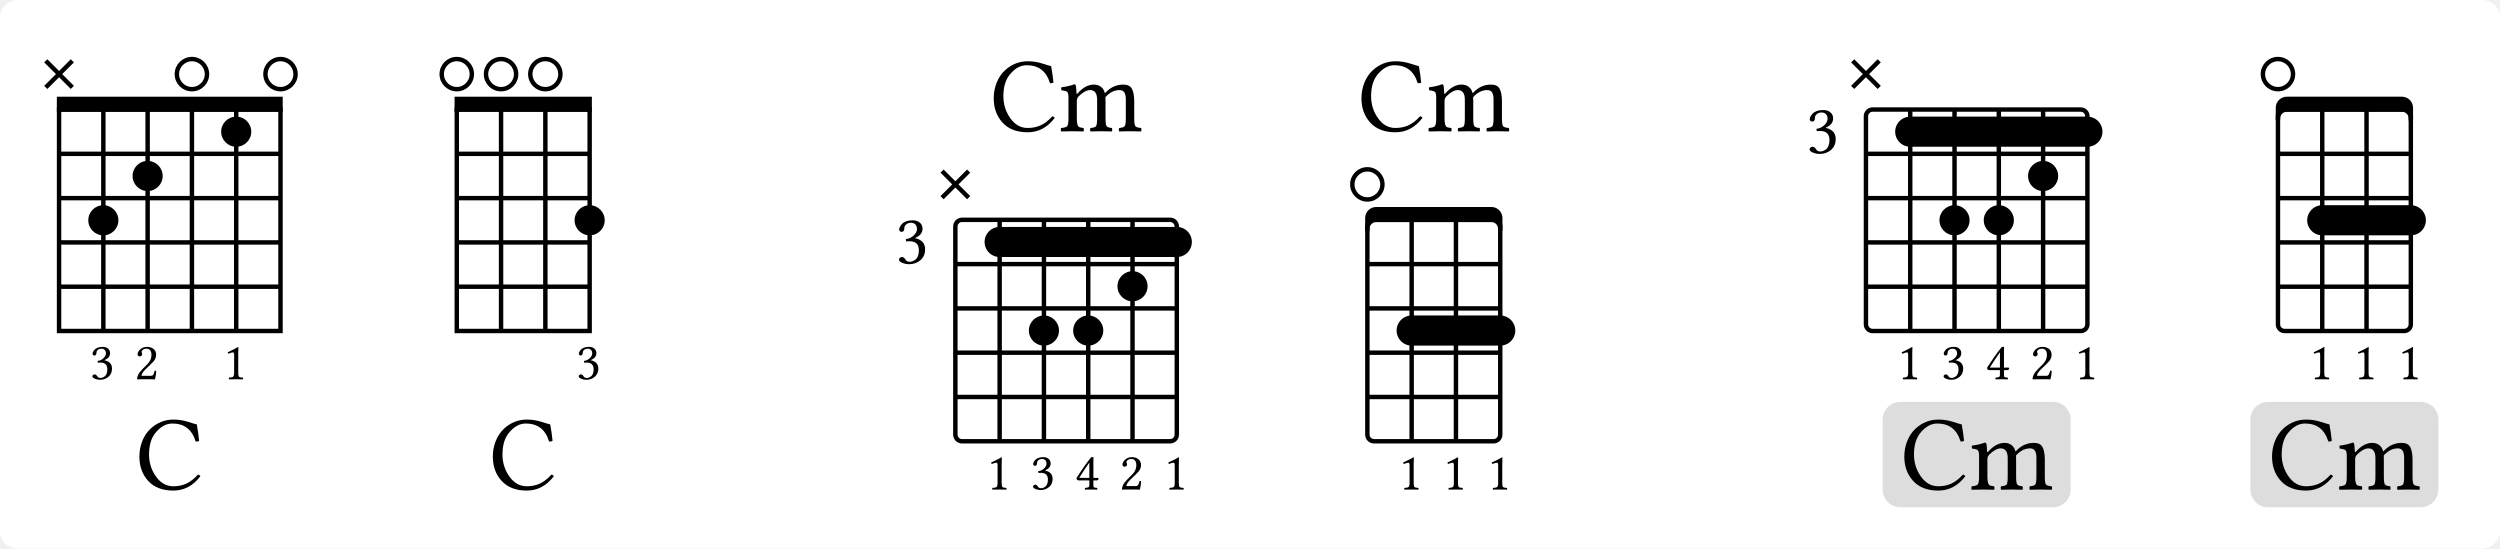
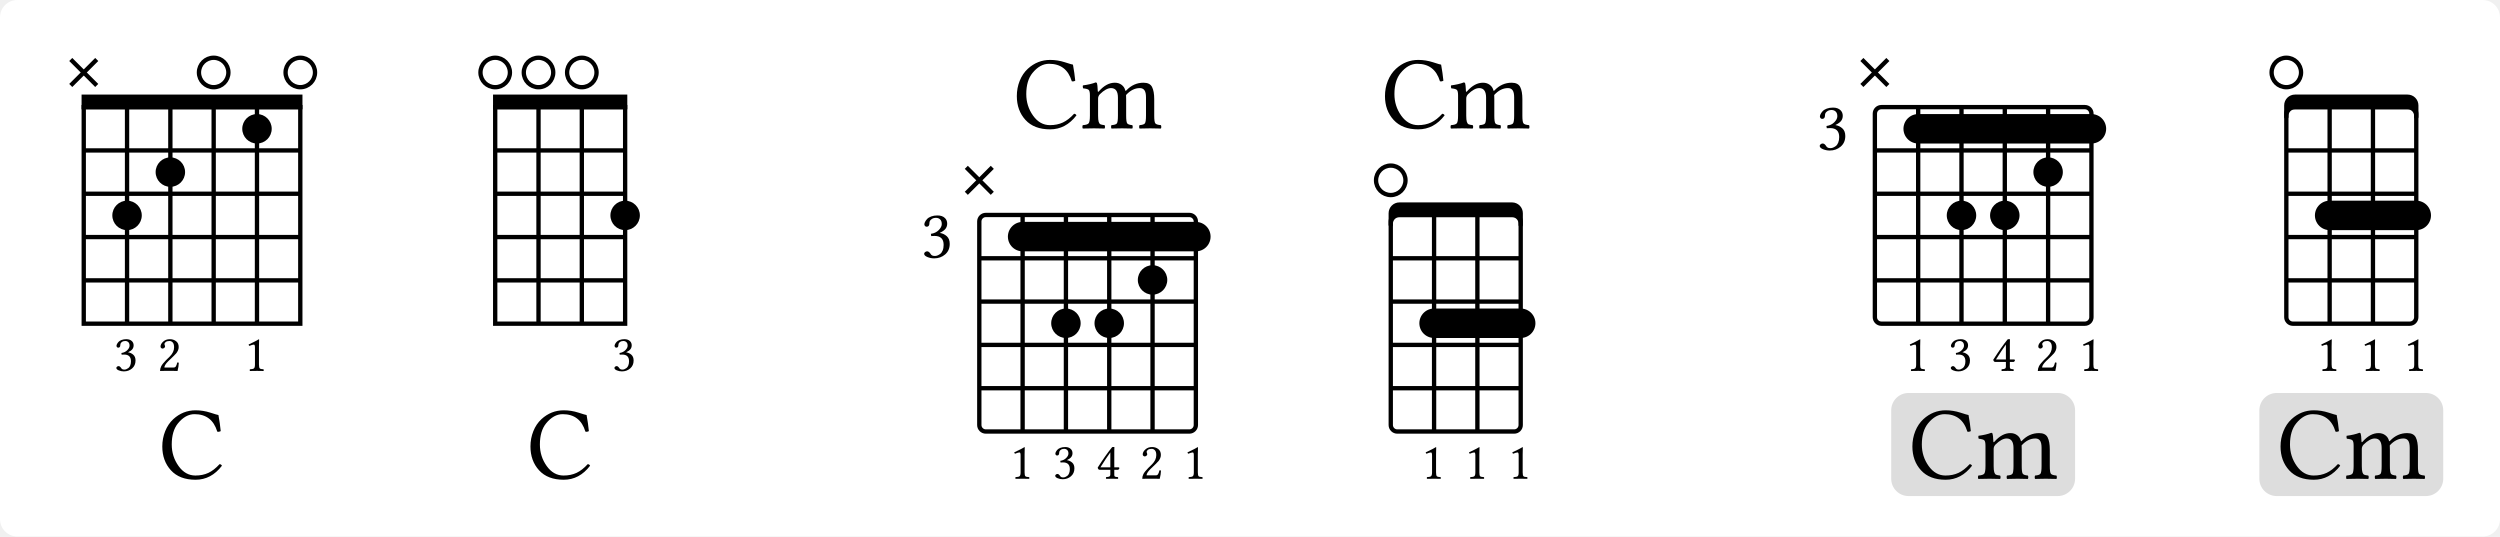
- <svg xmlns="http://www.w3.org/2000/svg" xmlns:xlink="http://www.w3.org/1999/xlink" class="typst-doc" viewBox="0 0 423.346 92.898" width="423.346pt" height="92.898pt">
+ <svg xmlns="http://www.w3.org/2000/svg" xmlns:xlink="http://www.w3.org/1999/xlink" class="typst-doc" viewBox="0 0 432.906 92.898" width="432.906pt" height="92.898pt">
  <g>
    <g transform="translate(-0 -0)">
-       <path class="typst-shape" fill="#ffffff" d="M 0 3 C 0 1.343 1.343 0 3 0 L 420.346 0 C 422.003 0 423.346 1.343 423.346 3 L 423.346 89.898 C 423.346 91.555 422.003 92.898 420.346 92.898 L 3 92.898 C 1.343 92.898 0 91.555 0 89.898 Z " />
+       <path class="typst-shape" fill="#ffffff" d="M 0 3 C 0 1.343 1.343 0 3 0 L 429.906 0 C 431.563 0 432.906 1.343 432.906 3 L 432.906 89.898 C 432.906 91.555 431.563 92.898 429.906 92.898 L 3 92.898 C 1.343 92.898 0 91.555 0 89.898 Z " />
    </g>
    <g transform="translate(10 10)">
      <g class="typst-group">
        <g>
-           <g transform="translate(0 6.75)">
+           <g transform="translate(4.5 6.75)">
            <path class="typst-shape" fill="#000000" stroke="#000000" stroke-width="0.75" stroke-linecap="butt" stroke-linejoin="miter" stroke-miterlimit="4" d="M 0 0 L 0 1.8 L 37.5 1.8 L 37.5 0 Z " />
          </g>
-           <g transform="translate(0 8.55)">
+           <g transform="translate(4.5 8.55)">
            <path class="typst-shape" fill="none" stroke="#000000" stroke-width="0.75" stroke-linecap="butt" stroke-linejoin="miter" stroke-miterlimit="4" d="M 0 0 L 0 37.5 L 37.5 37.5 L 37.5 0 Z " />
          </g>
-           <g transform="translate(7.5 8.55)">
-             <path class="typst-shape" fill="none" stroke="#000000" stroke-width="0.75" stroke-linecap="butt" stroke-linejoin="miter" stroke-miterlimit="4" d="M 0 0 L 0 37.5 " />
-           </g>
-           <g transform="translate(15 8.55)">
-             <path class="typst-shape" fill="none" stroke="#000000" stroke-width="0.75" stroke-linecap="butt" stroke-linejoin="miter" stroke-miterlimit="4" d="M 0 0 L 0 37.5 " />
-           </g>
-           <g transform="translate(22.5 8.55)">
-             <path class="typst-shape" fill="none" stroke="#000000" stroke-width="0.75" stroke-linecap="butt" stroke-linejoin="miter" stroke-miterlimit="4" d="M 0 0 L 0 37.5 " />
-           </g>
-           <g transform="translate(30 8.55)">
-             <path class="typst-shape" fill="none" stroke="#000000" stroke-width="0.75" stroke-linecap="butt" stroke-linejoin="miter" stroke-miterlimit="4" d="M 0 0 L 0 37.5 " />
-           </g>
-           <g transform="translate(0 16.05)">
-             <path class="typst-shape" fill="none" stroke="#000000" stroke-width="0.75" stroke-linecap="butt" stroke-linejoin="miter" stroke-miterlimit="4" d="M 0 0 L 37.5 0 " />
-           </g>
-           <g transform="translate(0 23.55)">
-             <path class="typst-shape" fill="none" stroke="#000000" stroke-width="0.75" stroke-linecap="butt" stroke-linejoin="miter" stroke-miterlimit="4" d="M 0 0 L 37.5 0 " />
-           </g>
-           <g transform="translate(0 31.05)">
-             <path class="typst-shape" fill="none" stroke="#000000" stroke-width="0.75" stroke-linecap="butt" stroke-linejoin="miter" stroke-miterlimit="4" d="M 0 0 L 37.5 0 " />
-           </g>
-           <g transform="translate(0 38.55)">
-             <path class="typst-shape" fill="none" stroke="#000000" stroke-width="0.75" stroke-linecap="butt" stroke-linejoin="miter" stroke-miterlimit="4" d="M 0 0 L 37.5 0 " />
-           </g>
-           <g transform="translate(-2.25 4.8)">
+           <g transform="translate(12 8.55)">
+             <path class="typst-shape" fill="none" stroke="#000000" stroke-width="0.75" stroke-linecap="butt" stroke-linejoin="miter" stroke-miterlimit="4" d="M 0 0 L 0 37.5 " />
+           </g>
+           <g transform="translate(19.5 8.55)">
+             <path class="typst-shape" fill="none" stroke="#000000" stroke-width="0.75" stroke-linecap="butt" stroke-linejoin="miter" stroke-miterlimit="4" d="M 0 0 L 0 37.5 " />
+           </g>
+           <g transform="translate(27 8.55)">
+             <path class="typst-shape" fill="none" stroke="#000000" stroke-width="0.75" stroke-linecap="butt" stroke-linejoin="miter" stroke-miterlimit="4" d="M 0 0 L 0 37.5 " />
+           </g>
+           <g transform="translate(34.5 8.55)">
+             <path class="typst-shape" fill="none" stroke="#000000" stroke-width="0.75" stroke-linecap="butt" stroke-linejoin="miter" stroke-miterlimit="4" d="M 0 0 L 0 37.5 " />
+           </g>
+           <g transform="translate(4.5 16.05)">
+             <path class="typst-shape" fill="none" stroke="#000000" stroke-width="0.75" stroke-linecap="butt" stroke-linejoin="miter" stroke-miterlimit="4" d="M 0 0 L 37.5 0 " />
+           </g>
+           <g transform="translate(4.5 23.55)">
+             <path class="typst-shape" fill="none" stroke="#000000" stroke-width="0.75" stroke-linecap="butt" stroke-linejoin="miter" stroke-miterlimit="4" d="M 0 0 L 37.5 0 " />
+           </g>
+           <g transform="translate(4.5 31.05)">
+             <path class="typst-shape" fill="none" stroke="#000000" stroke-width="0.75" stroke-linecap="butt" stroke-linejoin="miter" stroke-miterlimit="4" d="M 0 0 L 37.5 0 " />
+           </g>
+           <g transform="translate(4.5 38.55)">
+             <path class="typst-shape" fill="none" stroke="#000000" stroke-width="0.75" stroke-linecap="butt" stroke-linejoin="miter" stroke-miterlimit="4" d="M 0 0 L 37.5 0 " />
+           </g>
+           <g transform="translate(2.25 4.8)">
            <path class="typst-shape" fill="none" stroke="#000000" stroke-width="0.75" stroke-linecap="butt" stroke-linejoin="miter" stroke-miterlimit="4" d="M 0 0 L 4.5 -4.5 " />
          </g>
-           <g transform="translate(-2.25 0.3)">
+           <g transform="translate(2.25 0.3)">
            <path class="typst-shape" fill="none" stroke="#000000" stroke-width="0.75" stroke-linecap="butt" stroke-linejoin="miter" stroke-miterlimit="4" d="M 0 0 L 4.5 4.5 " />
          </g>
-           <g transform="translate(4.95 24.75)">
-             <path class="typst-shape" fill="#000000" d="M 0 2.55 C 0 1.143 1.143 0 2.55 0 C 3.957 0 5.1 1.143 5.1 2.55 C 5.1 3.957 3.957 5.1 2.55 5.1 C 1.143 5.1 0 3.957 0 2.55 " />
-           </g>
-           <g transform="translate(12.45 17.25)">
-             <path class="typst-shape" fill="#000000" d="M 0 2.55 C 0 1.143 1.143 0 2.55 0 C 3.957 0 5.1 1.143 5.1 2.55 C 5.1 3.957 3.957 5.1 2.55 5.1 C 1.143 5.1 0 3.957 0 2.55 " />
-           </g>
-           <g transform="translate(19.95 0)">
-             <path class="typst-shape" fill="none" stroke="#000000" stroke-width="0.75" stroke-linecap="butt" stroke-linejoin="miter" stroke-miterlimit="4" d="M 0 2.55 C 0 1.143 1.143 0 2.55 0 C 3.957 0 5.1 1.143 5.1 2.55 C 5.1 3.957 3.957 5.1 2.55 5.1 C 1.143 5.1 0 3.957 0 2.55 " />
-           </g>
-           <g transform="translate(27.45 9.75)">
-             <path class="typst-shape" fill="#000000" d="M 0 2.55 C 0 1.143 1.143 0 2.55 0 C 3.957 0 5.1 1.143 5.1 2.55 C 5.1 3.957 3.957 5.1 2.55 5.1 C 1.143 5.1 0 3.957 0 2.55 " />
-           </g>
-           <g transform="translate(34.95 0)">
-             <path class="typst-shape" fill="none" stroke="#000000" stroke-width="0.75" stroke-linecap="butt" stroke-linejoin="miter" stroke-miterlimit="4" d="M 0 2.55 C 0 1.143 1.143 0 2.55 0 C 3.957 0 5.1 1.143 5.1 2.55 C 5.1 3.957 3.957 5.1 2.55 5.1 C 1.143 5.1 0 3.957 0 2.55 " />
-           </g>
-           <g transform="translate(5.25 54.22383)">
+           <g transform="translate(9.45 24.75)">
+             <path class="typst-shape" fill="#000000" d="M 0 2.55 C 0 1.143 1.143 0 2.55 0 C 3.957 0 5.1 1.143 5.1 2.55 C 5.1 3.957 3.957 5.1 2.55 5.1 C 1.143 5.1 0 3.957 0 2.55 " />
+           </g>
+           <g transform="translate(16.95 17.25)">
+             <path class="typst-shape" fill="#000000" d="M 0 2.55 C 0 1.143 1.143 0 2.55 0 C 3.957 0 5.1 1.143 5.1 2.55 C 5.1 3.957 3.957 5.1 2.55 5.1 C 1.143 5.1 0 3.957 0 2.55 " />
+           </g>
+           <g transform="translate(24.45 0)">
+             <path class="typst-shape" fill="none" stroke="#000000" stroke-width="0.75" stroke-linecap="butt" stroke-linejoin="miter" stroke-miterlimit="4" d="M 0 2.55 C 0 1.143 1.143 0 2.55 0 C 3.957 0 5.1 1.143 5.1 2.55 C 5.1 3.957 3.957 5.1 2.55 5.1 C 1.143 5.1 0 3.957 0 2.55 " />
+           </g>
+           <g transform="translate(31.95 9.75)">
+             <path class="typst-shape" fill="#000000" d="M 0 2.55 C 0 1.143 1.143 0 2.55 0 C 3.957 0 5.1 1.143 5.1 2.55 C 5.1 3.957 3.957 5.1 2.55 5.1 C 1.143 5.1 0 3.957 0 2.55 " />
+           </g>
+           <g transform="translate(39.45 0)">
+             <path class="typst-shape" fill="none" stroke="#000000" stroke-width="0.75" stroke-linecap="butt" stroke-linejoin="miter" stroke-miterlimit="4" d="M 0 2.55 C 0 1.143 1.143 0 2.55 0 C 3.957 0 5.1 1.143 5.1 2.55 C 5.1 3.957 3.957 5.1 2.55 5.1 C 1.143 5.1 0 3.957 0 2.55 " />
+           </g>
+           <g transform="translate(9.75 54.22383)">
            <g class="typst-text" transform="scale(1, -1)">
              <use xlink:href="#g41CADCFF6ECC776423E5347650B1ED40" x="0" fill="#000000" />
            </g>
          </g>
-           <g transform="translate(12.75 54.22383)">
+           <g transform="translate(17.25 54.22383)">
            <g class="typst-text" transform="scale(1, -1)">
              <use xlink:href="#g1A215BB2345251F9A94424FE37B43070" x="0" fill="#000000" />
            </g>
          </g>
-           <g transform="translate(27.75 54.22383)">
-             <g class="typst-text" transform="scale(1, -1)">
-               <use xlink:href="#g150FDE325EB3CFA5FA9922DCA81D0BFE" x="0" fill="#000000" />
-             </g>
-           </g>
-           <g transform="translate(12.93604 61.05)">
+           <g transform="translate(32.25 54.22383)">
+             <g class="typst-text" transform="scale(1, -1)">
+               <use xlink:href="#g150FDE325EB3CFA5FA9922DCA81D0BFE" x="0" fill="#000000" />
+             </g>
+           </g>
+           <g transform="translate(17.43604 61.05)">
            <g class="typst-group">
              <g>
                <g transform="translate(-3 -3)">
                  <path class="typst-shape" fill="#00000000" d="M 0 3 C 0 1.343 1.343 0 3 0 L 14.628 0 C 16.285 0 17.628 1.343 17.628 3 L 17.628 14.848 C 17.628 16.505 16.285 17.848 14.628 17.848 L 3 17.848 C 1.343 17.848 0 16.505 0 14.848 Z " />
                </g>
                <g transform="translate(0 11.84766)">
                  <g class="typst-text" transform="scale(1, -1)">
                    <use xlink:href="#g8DC57015BA20E239DBF92A70D7CB50B0" x="0" fill="#000000" />
                  </g>
                </g>
              </g>
            </g>
          </g>
        </g>
      </g>
    </g>
-     <g transform="translate(52.6 82.89766)">
+     <g transform="translate(56.5 82.89766)">
      <g class="typst-text" transform="scale(1, -1)" />
    </g>
-     <g transform="translate(77.35 10)">
+     <g transform="translate(81.25 10)">
      <g class="typst-group">
        <g>
-           <g transform="translate(0 6.75)">
+           <g transform="translate(4.5 6.75)">
            <path class="typst-shape" fill="#000000" stroke="#000000" stroke-width="0.75" stroke-linecap="butt" stroke-linejoin="miter" stroke-miterlimit="4" d="M 0 0 L 0 1.8 L 22.5 1.8 L 22.5 0 Z " />
          </g>
-           <g transform="translate(0 8.55)">
+           <g transform="translate(4.5 8.55)">
            <path class="typst-shape" fill="none" stroke="#000000" stroke-width="0.75" stroke-linecap="butt" stroke-linejoin="miter" stroke-miterlimit="4" d="M 0 0 L 0 37.5 L 22.5 37.5 L 22.5 0 Z " />
          </g>
-           <g transform="translate(7.5 8.55)">
-             <path class="typst-shape" fill="none" stroke="#000000" stroke-width="0.75" stroke-linecap="butt" stroke-linejoin="miter" stroke-miterlimit="4" d="M 0 0 L 0 37.5 " />
-           </g>
-           <g transform="translate(15 8.55)">
-             <path class="typst-shape" fill="none" stroke="#000000" stroke-width="0.75" stroke-linecap="butt" stroke-linejoin="miter" stroke-miterlimit="4" d="M 0 0 L 0 37.5 " />
-           </g>
-           <g transform="translate(0 16.05)">
-             <path class="typst-shape" fill="none" stroke="#000000" stroke-width="0.75" stroke-linecap="butt" stroke-linejoin="miter" stroke-miterlimit="4" d="M 0 0 L 22.5 0 " />
-           </g>
-           <g transform="translate(0 23.55)">
-             <path class="typst-shape" fill="none" stroke="#000000" stroke-width="0.75" stroke-linecap="butt" stroke-linejoin="miter" stroke-miterlimit="4" d="M 0 0 L 22.5 0 " />
-           </g>
-           <g transform="translate(0 31.05)">
-             <path class="typst-shape" fill="none" stroke="#000000" stroke-width="0.75" stroke-linecap="butt" stroke-linejoin="miter" stroke-miterlimit="4" d="M 0 0 L 22.5 0 " />
-           </g>
-           <g transform="translate(0 38.55)">
-             <path class="typst-shape" fill="none" stroke="#000000" stroke-width="0.75" stroke-linecap="butt" stroke-linejoin="miter" stroke-miterlimit="4" d="M 0 0 L 22.5 0 " />
-           </g>
-           <g transform="translate(-2.55 0)">
-             <path class="typst-shape" fill="none" stroke="#000000" stroke-width="0.75" stroke-linecap="butt" stroke-linejoin="miter" stroke-miterlimit="4" d="M 0 2.55 C 0 1.143 1.143 0 2.55 0 C 3.957 0 5.1 1.143 5.1 2.55 C 5.1 3.957 3.957 5.1 2.55 5.1 C 1.143 5.1 0 3.957 0 2.55 " />
-           </g>
-           <g transform="translate(4.95 0)">
-             <path class="typst-shape" fill="none" stroke="#000000" stroke-width="0.75" stroke-linecap="butt" stroke-linejoin="miter" stroke-miterlimit="4" d="M 0 2.55 C 0 1.143 1.143 0 2.55 0 C 3.957 0 5.1 1.143 5.1 2.55 C 5.1 3.957 3.957 5.1 2.55 5.1 C 1.143 5.1 0 3.957 0 2.55 " />
-           </g>
-           <g transform="translate(12.45 0)">
-             <path class="typst-shape" fill="none" stroke="#000000" stroke-width="0.75" stroke-linecap="butt" stroke-linejoin="miter" stroke-miterlimit="4" d="M 0 2.55 C 0 1.143 1.143 0 2.55 0 C 3.957 0 5.1 1.143 5.1 2.55 C 5.1 3.957 3.957 5.1 2.55 5.1 C 1.143 5.1 0 3.957 0 2.55 " />
-           </g>
-           <g transform="translate(19.95 24.75)">
-             <path class="typst-shape" fill="#000000" d="M 0 2.55 C 0 1.143 1.143 0 2.55 0 C 3.957 0 5.1 1.143 5.1 2.55 C 5.1 3.957 3.957 5.1 2.55 5.1 C 1.143 5.1 0 3.957 0 2.55 " />
-           </g>
-           <g transform="translate(20.25 54.22383)">
+           <g transform="translate(12 8.55)">
+             <path class="typst-shape" fill="none" stroke="#000000" stroke-width="0.75" stroke-linecap="butt" stroke-linejoin="miter" stroke-miterlimit="4" d="M 0 0 L 0 37.5 " />
+           </g>
+           <g transform="translate(19.5 8.55)">
+             <path class="typst-shape" fill="none" stroke="#000000" stroke-width="0.75" stroke-linecap="butt" stroke-linejoin="miter" stroke-miterlimit="4" d="M 0 0 L 0 37.5 " />
+           </g>
+           <g transform="translate(4.5 16.05)">
+             <path class="typst-shape" fill="none" stroke="#000000" stroke-width="0.75" stroke-linecap="butt" stroke-linejoin="miter" stroke-miterlimit="4" d="M 0 0 L 22.5 0 " />
+           </g>
+           <g transform="translate(4.5 23.55)">
+             <path class="typst-shape" fill="none" stroke="#000000" stroke-width="0.75" stroke-linecap="butt" stroke-linejoin="miter" stroke-miterlimit="4" d="M 0 0 L 22.5 0 " />
+           </g>
+           <g transform="translate(4.5 31.05)">
+             <path class="typst-shape" fill="none" stroke="#000000" stroke-width="0.75" stroke-linecap="butt" stroke-linejoin="miter" stroke-miterlimit="4" d="M 0 0 L 22.5 0 " />
+           </g>
+           <g transform="translate(4.5 38.55)">
+             <path class="typst-shape" fill="none" stroke="#000000" stroke-width="0.75" stroke-linecap="butt" stroke-linejoin="miter" stroke-miterlimit="4" d="M 0 0 L 22.5 0 " />
+           </g>
+           <g transform="translate(1.95 0)">
+             <path class="typst-shape" fill="none" stroke="#000000" stroke-width="0.75" stroke-linecap="butt" stroke-linejoin="miter" stroke-miterlimit="4" d="M 0 2.55 C 0 1.143 1.143 0 2.55 0 C 3.957 0 5.1 1.143 5.1 2.55 C 5.1 3.957 3.957 5.1 2.55 5.1 C 1.143 5.1 0 3.957 0 2.55 " />
+           </g>
+           <g transform="translate(9.45 0)">
+             <path class="typst-shape" fill="none" stroke="#000000" stroke-width="0.75" stroke-linecap="butt" stroke-linejoin="miter" stroke-miterlimit="4" d="M 0 2.55 C 0 1.143 1.143 0 2.55 0 C 3.957 0 5.1 1.143 5.1 2.55 C 5.1 3.957 3.957 5.1 2.55 5.1 C 1.143 5.1 0 3.957 0 2.55 " />
+           </g>
+           <g transform="translate(16.95 0)">
+             <path class="typst-shape" fill="none" stroke="#000000" stroke-width="0.75" stroke-linecap="butt" stroke-linejoin="miter" stroke-miterlimit="4" d="M 0 2.55 C 0 1.143 1.143 0 2.55 0 C 3.957 0 5.1 1.143 5.1 2.55 C 5.1 3.957 3.957 5.1 2.55 5.1 C 1.143 5.1 0 3.957 0 2.55 " />
+           </g>
+           <g transform="translate(24.45 24.75)">
+             <path class="typst-shape" fill="#000000" d="M 0 2.55 C 0 1.143 1.143 0 2.55 0 C 3.957 0 5.1 1.143 5.1 2.55 C 5.1 3.957 3.957 5.1 2.55 5.1 C 1.143 5.1 0 3.957 0 2.55 " />
+           </g>
+           <g transform="translate(24.75 54.22383)">
            <g class="typst-text" transform="scale(1, -1)">
              <use xlink:href="#g41CADCFF6ECC776423E5347650B1ED40" x="0" fill="#000000" />
            </g>
          </g>
-           <g transform="translate(5.436035 61.05)">
+           <g transform="translate(9.936035 61.05)">
            <g class="typst-group">
              <g>
                <g transform="translate(-3 -3)">
                  <path class="typst-shape" fill="#00000000" d="M 0 3 C 0 1.343 1.343 0 3 0 L 14.628 0 C 16.285 0 17.628 1.343 17.628 3 L 17.628 14.848 C 17.628 16.505 16.285 17.848 14.628 17.848 L 3 17.848 C 1.343 17.848 0 16.505 0 14.848 Z " />
                </g>
                <g transform="translate(0 11.84766)">
                  <g class="typst-text" transform="scale(1, -1)">
                    <use xlink:href="#g8DC57015BA20E239DBF92A70D7CB50B0" x="0" fill="#000000" />
                  </g>
                </g>
              </g>
            </g>
          </g>
        </g>
      </g>
    </g>
-     <g transform="translate(104.95 82.89766)">
+     <g transform="translate(112.75 82.89766)">
      <g class="typst-text" transform="scale(1, -1)" />
    </g>
-     <g transform="translate(151.7 10.37617)">
+     <g transform="translate(159.5 10.37617)">
      <g class="typst-group">
        <g>
          <g transform="translate(10.07812 26.84766)">
            <path class="typst-shape" fill="none" stroke="#000000" stroke-width="0.75" stroke-linecap="butt" stroke-linejoin="miter" stroke-miterlimit="4" d="M 1.125 0 L 36.375 0 C 36.996 0 37.5 0.504 37.5 1.125 L 37.5 36.375 C 37.5 36.996 36.996 37.5 36.375 37.5 L 1.125 37.5 C 0.504 37.5 0 36.996 0 36.375 L 0 1.125 C 0 0.504 0.504 0 1.125 0 " />
          </g>
          <g transform="translate(17.57812 26.84766)">
            <path class="typst-shape" fill="none" stroke="#000000" stroke-width="0.75" stroke-linecap="butt" stroke-linejoin="miter" stroke-miterlimit="4" d="M 0 0 L 0 37.5 " />
          </g>
          <g transform="translate(25.07812 26.84766)">
            <path class="typst-shape" fill="none" stroke="#000000" stroke-width="0.75" stroke-linecap="butt" stroke-linejoin="miter" stroke-miterlimit="4" d="M 0 0 L 0 37.5 " />
          </g>
          <g transform="translate(32.57812 26.84766)">
            <path class="typst-shape" fill="none" stroke="#000000" stroke-width="0.75" stroke-linecap="butt" stroke-linejoin="miter" stroke-miterlimit="4" d="M 0 0 L 0 37.5 " />
          </g>
          <g transform="translate(40.07812 26.84766)">
            <path class="typst-shape" fill="none" stroke="#000000" stroke-width="0.75" stroke-linecap="butt" stroke-linejoin="miter" stroke-miterlimit="4" d="M 0 0 L 0 37.5 " />
          </g>
          <g transform="translate(10.07812 34.34766)">
            <path class="typst-shape" fill="none" stroke="#000000" stroke-width="0.75" stroke-linecap="butt" stroke-linejoin="miter" stroke-miterlimit="4" d="M 0 0 L 37.5 0 " />
          </g>
          <g transform="translate(10.07812 41.84766)">
            <path class="typst-shape" fill="none" stroke="#000000" stroke-width="0.75" stroke-linecap="butt" stroke-linejoin="miter" stroke-miterlimit="4" d="M 0 0 L 37.5 0 " />
          </g>
          <g transform="translate(10.07812 49.34766)">
            <path class="typst-shape" fill="none" stroke="#000000" stroke-width="0.75" stroke-linecap="butt" stroke-linejoin="miter" stroke-miterlimit="4" d="M 0 0 L 37.5 0 " />
          </g>
          <g transform="translate(10.07812 56.84766)">
            <path class="typst-shape" fill="none" stroke="#000000" stroke-width="0.75" stroke-linecap="butt" stroke-linejoin="miter" stroke-miterlimit="4" d="M 0 0 L 37.5 0 " />
          </g>
          <g transform="translate(7.828125 23.09766)">
            <path class="typst-shape" fill="none" stroke="#000000" stroke-width="0.75" stroke-linecap="butt" stroke-linejoin="miter" stroke-miterlimit="4" d="M 0 0 L 4.5 -4.5 " />
          </g>
          <g transform="translate(7.828125 18.59766)">
            <path class="typst-shape" fill="none" stroke="#000000" stroke-width="0.75" stroke-linecap="butt" stroke-linejoin="miter" stroke-miterlimit="4" d="M 0 0 L 4.5 4.5 " />
          </g>
          <g transform="translate(22.52812 43.04766)">
            <path class="typst-shape" fill="#000000" d="M 0 2.55 C 0 1.143 1.143 0 2.55 0 C 3.957 0 5.1 1.143 5.1 2.55 C 5.1 3.957 3.957 5.1 2.55 5.1 C 1.143 5.1 0 3.957 0 2.55 " />
          </g>
          <g transform="translate(30.02812 43.04766)">
            <path class="typst-shape" fill="#000000" d="M 0 2.55 C 0 1.143 1.143 0 2.55 0 C 3.957 0 5.1 1.143 5.1 2.55 C 5.1 3.957 3.957 5.1 2.55 5.1 C 1.143 5.1 0 3.957 0 2.55 " />
          </g>
          <g transform="translate(37.52813 35.54766)">
            <path class="typst-shape" fill="#000000" d="M 0 2.55 C 0 1.143 1.143 0 2.55 0 C 3.957 0 5.1 1.143 5.1 2.55 C 5.1 3.957 3.957 5.1 2.55 5.1 C 1.143 5.1 0 3.957 0 2.55 " />
          </g>
          <g transform="translate(47.57812 30.59766)">
            <path class="typst-shape" fill="none" stroke="#000000" stroke-width="5.1" stroke-linecap="round" stroke-linejoin="miter" stroke-miterlimit="4" d="M 0 0 L -30 0 " />
          </g>
          <g transform="translate(15.32812 72.52148)">
            <g class="typst-text" transform="scale(1, -1)">
              <use xlink:href="#g150FDE325EB3CFA5FA9922DCA81D0BFE" x="0" fill="#000000" />
            </g>
          </g>
          <g transform="translate(22.82812 72.52148)">
            <g class="typst-text" transform="scale(1, -1)">
              <use xlink:href="#g41CADCFF6ECC776423E5347650B1ED40" x="0" fill="#000000" />
            </g>
          </g>
          <g transform="translate(30.32812 72.52148)">
            <g class="typst-text" transform="scale(1, -1)">
              <use xlink:href="#gC58FA001FF5D26F9A7B3F92385037695" x="0" fill="#000000" />
            </g>
          </g>
          <g transform="translate(37.82812 72.52148)">
            <g class="typst-text" transform="scale(1, -1)">
              <use xlink:href="#g1A215BB2345251F9A94424FE37B43070" x="0" fill="#000000" />
            </g>
          </g>
          <g transform="translate(45.32812 72.52148)">
            <g class="typst-text" transform="scale(1, -1)">
              <use xlink:href="#g150FDE325EB3CFA5FA9922DCA81D0BFE" x="0" fill="#000000" />
            </g>
          </g>
          <g transform="translate(0 34.24688)">
            <g class="typst-text" transform="scale(1, -1)">
              <use xlink:href="#g5882E46D58B26CE9A11182B0CB66A87C" x="0" fill="#000000" />
            </g>
          </g>
          <g transform="translate(15.9082 0)">
            <g class="typst-group">
              <g>
                <g transform="translate(-3 -3)">
                  <path class="typst-shape" fill="#00000000" d="M 0 3 C 0 1.343 1.343 0 3 0 L 28.84 0 C 30.497 0 31.84 1.343 31.84 3 L 31.84 14.848 C 31.84 16.505 30.497 17.848 28.84 17.848 L 3 17.848 C 1.343 17.848 0 16.505 0 14.848 Z " />
                </g>
                <g transform="translate(0 11.84766)">
                  <g class="typst-text" transform="scale(1, -1)">
                    <use xlink:href="#g8DC57015BA20E239DBF92A70D7CB50B0" x="0" fill="#000000" />
                    <use xlink:href="#g9037436FE1749C18FE2A10EB0248E960" x="11.628" fill="#000000" />
                  </g>
                </g>
              </g>
            </g>
          </g>
        </g>
      </g>
    </g>
-     <g transform="translate(204.3781 82.89766)">
+     <g transform="translate(211.5781 82.89766)">
      <g class="typst-text" transform="scale(1, -1)" />
    </g>
-     <g transform="translate(229.1281 10.37617)">
+     <g transform="translate(236.3281 10.37617)">
      <g class="typst-group">
        <g>
-           <g transform="translate(2.419922 26.84766)">
+           <g transform="translate(4.5 26.84766)">
            <path class="typst-shape" fill="#000000" stroke="#000000" stroke-width="0.75" stroke-linecap="butt" stroke-linejoin="miter" stroke-miterlimit="4" d="M 0 -0.3 C 0 -1.128 0.672 -1.8 1.5 -1.8 C 2.328 -1.8 20.172 -1.8 21 -1.8 C 21.828 -1.8 22.5 -1.128 22.5 -0.3 C 22.5 0.528 22.5 2.328 22.5 1.5 C 22.5 0.672 21.828 0 21 0 C 20.172 0 2.328 0 1.5 0 C 0.672 0 0 0.672 0 1.5 C 0 2.328 0 0.528 0 -0.3 Z " />
          </g>
-           <g transform="translate(2.419922 26.84766)">
+           <g transform="translate(4.5 26.84766)">
            <path class="typst-shape" fill="none" stroke="#000000" stroke-width="0.75" stroke-linecap="butt" stroke-linejoin="miter" stroke-miterlimit="4" d="M 1.125 0 L 21.375 0 C 21.996 0 22.5 0.504 22.5 1.125 L 22.5 36.375 C 22.5 36.996 21.996 37.5 21.375 37.5 L 1.125 37.5 C 0.504 37.5 0 36.996 0 36.375 L 0 1.125 C 0 0.504 0.504 0 1.125 0 " />
          </g>
-           <g transform="translate(9.919922 26.84766)">
-             <path class="typst-shape" fill="none" stroke="#000000" stroke-width="0.75" stroke-linecap="butt" stroke-linejoin="miter" stroke-miterlimit="4" d="M 0 0 L 0 37.5 " />
-           </g>
-           <g transform="translate(17.41992 26.84766)">
-             <path class="typst-shape" fill="none" stroke="#000000" stroke-width="0.75" stroke-linecap="butt" stroke-linejoin="miter" stroke-miterlimit="4" d="M 0 0 L 0 37.5 " />
-           </g>
-           <g transform="translate(2.419922 34.34766)">
-             <path class="typst-shape" fill="none" stroke="#000000" stroke-width="0.75" stroke-linecap="butt" stroke-linejoin="miter" stroke-miterlimit="4" d="M 0 0 L 22.5 0 " />
-           </g>
-           <g transform="translate(2.419922 41.84766)">
-             <path class="typst-shape" fill="none" stroke="#000000" stroke-width="0.75" stroke-linecap="butt" stroke-linejoin="miter" stroke-miterlimit="4" d="M 0 0 L 22.5 0 " />
-           </g>
-           <g transform="translate(2.419922 49.34766)">
-             <path class="typst-shape" fill="none" stroke="#000000" stroke-width="0.75" stroke-linecap="butt" stroke-linejoin="miter" stroke-miterlimit="4" d="M 0 0 L 22.5 0 " />
-           </g>
-           <g transform="translate(2.419922 56.84766)">
-             <path class="typst-shape" fill="none" stroke="#000000" stroke-width="0.75" stroke-linecap="butt" stroke-linejoin="miter" stroke-miterlimit="4" d="M 0 0 L 22.5 0 " />
-           </g>
-           <g transform="translate(-0.1300781 18.29766)">
-             <path class="typst-shape" fill="none" stroke="#000000" stroke-width="0.75" stroke-linecap="butt" stroke-linejoin="miter" stroke-miterlimit="4" d="M 0 2.55 C 0 1.143 1.143 0 2.55 0 C 3.957 0 5.1 1.143 5.1 2.55 C 5.1 3.957 3.957 5.1 2.55 5.1 C 1.143 5.1 0 3.957 0 2.55 " />
-           </g>
-           <g transform="translate(24.91992 45.59766)">
+           <g transform="translate(12 26.84766)">
+             <path class="typst-shape" fill="none" stroke="#000000" stroke-width="0.75" stroke-linecap="butt" stroke-linejoin="miter" stroke-miterlimit="4" d="M 0 0 L 0 37.5 " />
+           </g>
+           <g transform="translate(19.5 26.84766)">
+             <path class="typst-shape" fill="none" stroke="#000000" stroke-width="0.75" stroke-linecap="butt" stroke-linejoin="miter" stroke-miterlimit="4" d="M 0 0 L 0 37.5 " />
+           </g>
+           <g transform="translate(4.5 34.34766)">
+             <path class="typst-shape" fill="none" stroke="#000000" stroke-width="0.75" stroke-linecap="butt" stroke-linejoin="miter" stroke-miterlimit="4" d="M 0 0 L 22.5 0 " />
+           </g>
+           <g transform="translate(4.5 41.84766)">
+             <path class="typst-shape" fill="none" stroke="#000000" stroke-width="0.75" stroke-linecap="butt" stroke-linejoin="miter" stroke-miterlimit="4" d="M 0 0 L 22.5 0 " />
+           </g>
+           <g transform="translate(4.5 49.34766)">
+             <path class="typst-shape" fill="none" stroke="#000000" stroke-width="0.75" stroke-linecap="butt" stroke-linejoin="miter" stroke-miterlimit="4" d="M 0 0 L 22.5 0 " />
+           </g>
+           <g transform="translate(4.5 56.84766)">
+             <path class="typst-shape" fill="none" stroke="#000000" stroke-width="0.75" stroke-linecap="butt" stroke-linejoin="miter" stroke-miterlimit="4" d="M 0 0 L 22.5 0 " />
+           </g>
+           <g transform="translate(1.95 18.29766)">
+             <path class="typst-shape" fill="none" stroke="#000000" stroke-width="0.75" stroke-linecap="butt" stroke-linejoin="miter" stroke-miterlimit="4" d="M 0 2.55 C 0 1.143 1.143 0 2.55 0 C 3.957 0 5.1 1.143 5.1 2.55 C 5.1 3.957 3.957 5.1 2.55 5.1 C 1.143 5.1 0 3.957 0 2.55 " />
+           </g>
+           <g transform="translate(27 45.59766)">
            <path class="typst-shape" fill="none" stroke="#000000" stroke-width="5.1" stroke-linecap="round" stroke-linejoin="miter" stroke-miterlimit="4" d="M 0 0 L -15 0 " />
          </g>
-           <g transform="translate(7.669922 72.52148)">
-             <g class="typst-text" transform="scale(1, -1)">
-               <use xlink:href="#g150FDE325EB3CFA5FA9922DCA81D0BFE" x="0" fill="#000000" />
-             </g>
-           </g>
-           <g transform="translate(15.16992 72.52148)">
-             <g class="typst-text" transform="scale(1, -1)">
-               <use xlink:href="#g150FDE325EB3CFA5FA9922DCA81D0BFE" x="0" fill="#000000" />
-             </g>
-           </g>
-           <g transform="translate(22.66992 72.52148)">
-             <g class="typst-text" transform="scale(1, -1)">
-               <use xlink:href="#g150FDE325EB3CFA5FA9922DCA81D0BFE" x="0" fill="#000000" />
-             </g>
-           </g>
-           <g transform="translate(0.75 0)">
+           <g transform="translate(9.75 72.52148)">
+             <g class="typst-text" transform="scale(1, -1)">
+               <use xlink:href="#g150FDE325EB3CFA5FA9922DCA81D0BFE" x="0" fill="#000000" />
+             </g>
+           </g>
+           <g transform="translate(17.25 72.52148)">
+             <g class="typst-text" transform="scale(1, -1)">
+               <use xlink:href="#g150FDE325EB3CFA5FA9922DCA81D0BFE" x="0" fill="#000000" />
+             </g>
+           </g>
+           <g transform="translate(24.75 72.52148)">
+             <g class="typst-text" transform="scale(1, -1)">
+               <use xlink:href="#g150FDE325EB3CFA5FA9922DCA81D0BFE" x="0" fill="#000000" />
+             </g>
+           </g>
+           <g transform="translate(2.830078 0)">
            <g class="typst-group">
              <g>
                <g transform="translate(-3 -3)">
                  <path class="typst-shape" fill="#00000000" d="M 0 3 C 0 1.343 1.343 0 3 0 L 28.84 0 C 30.497 0 31.84 1.343 31.84 3 L 31.84 14.848 C 31.84 16.505 30.497 17.848 28.84 17.848 L 3 17.848 C 1.343 17.848 0 16.505 0 14.848 Z " />
                </g>
                <g transform="translate(0 11.84766)">
                  <g class="typst-text" transform="scale(1, -1)">
                    <use xlink:href="#g8DC57015BA20E239DBF92A70D7CB50B0" x="0" fill="#000000" />
                    <use xlink:href="#g9037436FE1749C18FE2A10EB0248E960" x="11.628" fill="#000000" />
                  </g>
                </g>
              </g>
            </g>
          </g>
        </g>
      </g>
    </g>
-     <g transform="translate(259.148 82.89766)">
+     <g transform="translate(267.8281 82.89766)">
      <g class="typst-text" transform="scale(1, -1)" />
    </g>
-     <g transform="translate(305.898 10)">
+     <g transform="translate(314.5781 10)">
      <g class="typst-group">
        <g>
          <g transform="translate(10.07812 8.55)">
            <path class="typst-shape" fill="none" stroke="#000000" stroke-width="0.75" stroke-linecap="butt" stroke-linejoin="miter" stroke-miterlimit="4" d="M 1.125 0 L 36.375 0 C 36.996 0 37.5 0.504 37.5 1.125 L 37.5 36.375 C 37.5 36.996 36.996 37.5 36.375 37.5 L 1.125 37.5 C 0.504 37.5 0 36.996 0 36.375 L 0 1.125 C 0 0.504 0.504 0 1.125 0 " />
          </g>
          <g transform="translate(17.57812 8.55)">
            <path class="typst-shape" fill="none" stroke="#000000" stroke-width="0.75" stroke-linecap="butt" stroke-linejoin="miter" stroke-miterlimit="4" d="M 0 0 L 0 37.5 " />
          </g>
          <g transform="translate(25.07812 8.55)">
            <path class="typst-shape" fill="none" stroke="#000000" stroke-width="0.75" stroke-linecap="butt" stroke-linejoin="miter" stroke-miterlimit="4" d="M 0 0 L 0 37.5 " />
          </g>
          <g transform="translate(32.57812 8.55)">
            <path class="typst-shape" fill="none" stroke="#000000" stroke-width="0.75" stroke-linecap="butt" stroke-linejoin="miter" stroke-miterlimit="4" d="M 0 0 L 0 37.5 " />
          </g>
          <g transform="translate(40.07812 8.55)">
            <path class="typst-shape" fill="none" stroke="#000000" stroke-width="0.75" stroke-linecap="butt" stroke-linejoin="miter" stroke-miterlimit="4" d="M 0 0 L 0 37.5 " />
          </g>
          <g transform="translate(10.07812 16.05)">
            <path class="typst-shape" fill="none" stroke="#000000" stroke-width="0.75" stroke-linecap="butt" stroke-linejoin="miter" stroke-miterlimit="4" d="M 0 0 L 37.5 0 " />
          </g>
          <g transform="translate(10.07812 23.55)">
            <path class="typst-shape" fill="none" stroke="#000000" stroke-width="0.75" stroke-linecap="butt" stroke-linejoin="miter" stroke-miterlimit="4" d="M 0 0 L 37.5 0 " />
          </g>
          <g transform="translate(10.07812 31.05)">
            <path class="typst-shape" fill="none" stroke="#000000" stroke-width="0.75" stroke-linecap="butt" stroke-linejoin="miter" stroke-miterlimit="4" d="M 0 0 L 37.5 0 " />
          </g>
          <g transform="translate(10.07812 38.55)">
            <path class="typst-shape" fill="none" stroke="#000000" stroke-width="0.75" stroke-linecap="butt" stroke-linejoin="miter" stroke-miterlimit="4" d="M 0 0 L 37.5 0 " />
          </g>
          <g transform="translate(7.828125 4.8)">
            <path class="typst-shape" fill="none" stroke="#000000" stroke-width="0.75" stroke-linecap="butt" stroke-linejoin="miter" stroke-miterlimit="4" d="M 0 0 L 4.5 -4.5 " />
          </g>
          <g transform="translate(7.828125 0.3)">
            <path class="typst-shape" fill="none" stroke="#000000" stroke-width="0.75" stroke-linecap="butt" stroke-linejoin="miter" stroke-miterlimit="4" d="M 0 0 L 4.5 4.5 " />
          </g>
          <g transform="translate(22.52812 24.75)">
            <path class="typst-shape" fill="#000000" d="M 0 2.55 C 0 1.143 1.143 0 2.55 0 C 3.957 0 5.1 1.143 5.1 2.55 C 5.1 3.957 3.957 5.1 2.55 5.1 C 1.143 5.1 0 3.957 0 2.55 " />
          </g>
          <g transform="translate(30.02812 24.75)">
            <path class="typst-shape" fill="#000000" d="M 0 2.55 C 0 1.143 1.143 0 2.55 0 C 3.957 0 5.1 1.143 5.1 2.55 C 5.1 3.957 3.957 5.1 2.55 5.1 C 1.143 5.1 0 3.957 0 2.55 " />
          </g>
          <g transform="translate(37.52813 17.25)">
            <path class="typst-shape" fill="#000000" d="M 0 2.55 C 0 1.143 1.143 0 2.55 0 C 3.957 0 5.1 1.143 5.1 2.55 C 5.1 3.957 3.957 5.1 2.55 5.1 C 1.143 5.1 0 3.957 0 2.55 " />
          </g>
          <g transform="translate(47.57812 12.3)">
            <path class="typst-shape" fill="none" stroke="#000000" stroke-width="5.1" stroke-linecap="round" stroke-linejoin="miter" stroke-miterlimit="4" d="M 0 0 L -30 0 " />
          </g>
          <g transform="translate(15.32812 54.22383)">
            <g class="typst-text" transform="scale(1, -1)">
              <use xlink:href="#g150FDE325EB3CFA5FA9922DCA81D0BFE" x="0" fill="#000000" />
            </g>
          </g>
          <g transform="translate(22.82812 54.22383)">
            <g class="typst-text" transform="scale(1, -1)">
              <use xlink:href="#g41CADCFF6ECC776423E5347650B1ED40" x="0" fill="#000000" />
            </g>
          </g>
          <g transform="translate(30.32812 54.22383)">
            <g class="typst-text" transform="scale(1, -1)">
              <use xlink:href="#gC58FA001FF5D26F9A7B3F92385037695" x="0" fill="#000000" />
            </g>
          </g>
          <g transform="translate(37.82812 54.22383)">
            <g class="typst-text" transform="scale(1, -1)">
              <use xlink:href="#g1A215BB2345251F9A94424FE37B43070" x="0" fill="#000000" />
            </g>
          </g>
          <g transform="translate(45.32812 54.22383)">
            <g class="typst-text" transform="scale(1, -1)">
              <use xlink:href="#g150FDE325EB3CFA5FA9922DCA81D0BFE" x="0" fill="#000000" />
            </g>
          </g>
          <g transform="translate(0 15.94922)">
            <g class="typst-text" transform="scale(1, -1)">
              <use xlink:href="#g5882E46D58B26CE9A11182B0CB66A87C" x="0" fill="#000000" />
            </g>
          </g>
          <g transform="translate(15.9082 61.05)">
            <g class="typst-group">
              <g>
                <g transform="translate(-3 -3)">
                  <path class="typst-shape" fill="#dddddd" d="M 0 3 C 0 1.343 1.343 0 3 0 L 28.84 0 C 30.497 0 31.84 1.343 31.84 3 L 31.84 14.848 C 31.84 16.505 30.497 17.848 28.84 17.848 L 3 17.848 C 1.343 17.848 0 16.505 0 14.848 Z " />
                </g>
                <g transform="translate(0 11.84766)">
                  <g class="typst-text" transform="scale(1, -1)">
                    <use xlink:href="#g8DC57015BA20E239DBF92A70D7CB50B0" x="0" fill="#000000" />
                    <use xlink:href="#g9037436FE1749C18FE2A10EB0248E960" x="11.628" fill="#000000" />
                  </g>
                </g>
              </g>
            </g>
          </g>
        </g>
      </g>
    </g>
-     <g transform="translate(358.5762 82.89766)">
+     <g transform="translate(366.6562 82.89766)">
      <g class="typst-text" transform="scale(1, -1)" />
    </g>
-     <g transform="translate(383.3262 10)">
+     <g transform="translate(391.4062 10)">
      <g class="typst-group">
        <g>
-           <g transform="translate(2.419922 8.55)">
+           <g transform="translate(4.5 8.55)">
            <path class="typst-shape" fill="#000000" stroke="#000000" stroke-width="0.75" stroke-linecap="butt" stroke-linejoin="miter" stroke-miterlimit="4" d="M 0 -0.3 C 0 -1.128 0.672 -1.8 1.5 -1.8 C 2.328 -1.8 20.172 -1.8 21 -1.8 C 21.828 -1.8 22.5 -1.128 22.5 -0.3 C 22.5 0.528 22.5 2.328 22.5 1.5 C 22.5 0.672 21.828 0 21 0 C 20.172 0 2.328 0 1.5 0 C 0.672 0 0 0.672 0 1.5 C 0 2.328 0 0.528 0 -0.3 Z " />
          </g>
-           <g transform="translate(2.419922 8.55)">
+           <g transform="translate(4.5 8.55)">
            <path class="typst-shape" fill="none" stroke="#000000" stroke-width="0.75" stroke-linecap="butt" stroke-linejoin="miter" stroke-miterlimit="4" d="M 1.125 0 L 21.375 0 C 21.996 0 22.5 0.504 22.5 1.125 L 22.5 36.375 C 22.5 36.996 21.996 37.5 21.375 37.5 L 1.125 37.5 C 0.504 37.5 0 36.996 0 36.375 L 0 1.125 C 0 0.504 0.504 0 1.125 0 " />
          </g>
-           <g transform="translate(9.919922 8.55)">
-             <path class="typst-shape" fill="none" stroke="#000000" stroke-width="0.75" stroke-linecap="butt" stroke-linejoin="miter" stroke-miterlimit="4" d="M 0 0 L 0 37.5 " />
-           </g>
-           <g transform="translate(17.41992 8.55)">
-             <path class="typst-shape" fill="none" stroke="#000000" stroke-width="0.75" stroke-linecap="butt" stroke-linejoin="miter" stroke-miterlimit="4" d="M 0 0 L 0 37.5 " />
-           </g>
-           <g transform="translate(2.419922 16.05)">
-             <path class="typst-shape" fill="none" stroke="#000000" stroke-width="0.75" stroke-linecap="butt" stroke-linejoin="miter" stroke-miterlimit="4" d="M 0 0 L 22.5 0 " />
-           </g>
-           <g transform="translate(2.419922 23.55)">
-             <path class="typst-shape" fill="none" stroke="#000000" stroke-width="0.75" stroke-linecap="butt" stroke-linejoin="miter" stroke-miterlimit="4" d="M 0 0 L 22.5 0 " />
-           </g>
-           <g transform="translate(2.419922 31.05)">
-             <path class="typst-shape" fill="none" stroke="#000000" stroke-width="0.75" stroke-linecap="butt" stroke-linejoin="miter" stroke-miterlimit="4" d="M 0 0 L 22.5 0 " />
-           </g>
-           <g transform="translate(2.419922 38.55)">
-             <path class="typst-shape" fill="none" stroke="#000000" stroke-width="0.75" stroke-linecap="butt" stroke-linejoin="miter" stroke-miterlimit="4" d="M 0 0 L 22.5 0 " />
-           </g>
-           <g transform="translate(-0.1300781 0)">
-             <path class="typst-shape" fill="none" stroke="#000000" stroke-width="0.75" stroke-linecap="butt" stroke-linejoin="miter" stroke-miterlimit="4" d="M 0 2.55 C 0 1.143 1.143 0 2.55 0 C 3.957 0 5.1 1.143 5.1 2.55 C 5.1 3.957 3.957 5.1 2.55 5.1 C 1.143 5.1 0 3.957 0 2.55 " />
-           </g>
-           <g transform="translate(24.91992 27.3)">
+           <g transform="translate(12 8.55)">
+             <path class="typst-shape" fill="none" stroke="#000000" stroke-width="0.75" stroke-linecap="butt" stroke-linejoin="miter" stroke-miterlimit="4" d="M 0 0 L 0 37.5 " />
+           </g>
+           <g transform="translate(19.5 8.55)">
+             <path class="typst-shape" fill="none" stroke="#000000" stroke-width="0.75" stroke-linecap="butt" stroke-linejoin="miter" stroke-miterlimit="4" d="M 0 0 L 0 37.5 " />
+           </g>
+           <g transform="translate(4.5 16.05)">
+             <path class="typst-shape" fill="none" stroke="#000000" stroke-width="0.75" stroke-linecap="butt" stroke-linejoin="miter" stroke-miterlimit="4" d="M 0 0 L 22.5 0 " />
+           </g>
+           <g transform="translate(4.5 23.55)">
+             <path class="typst-shape" fill="none" stroke="#000000" stroke-width="0.75" stroke-linecap="butt" stroke-linejoin="miter" stroke-miterlimit="4" d="M 0 0 L 22.5 0 " />
+           </g>
+           <g transform="translate(4.5 31.05)">
+             <path class="typst-shape" fill="none" stroke="#000000" stroke-width="0.75" stroke-linecap="butt" stroke-linejoin="miter" stroke-miterlimit="4" d="M 0 0 L 22.5 0 " />
+           </g>
+           <g transform="translate(4.5 38.55)">
+             <path class="typst-shape" fill="none" stroke="#000000" stroke-width="0.75" stroke-linecap="butt" stroke-linejoin="miter" stroke-miterlimit="4" d="M 0 0 L 22.5 0 " />
+           </g>
+           <g transform="translate(1.95 0)">
+             <path class="typst-shape" fill="none" stroke="#000000" stroke-width="0.75" stroke-linecap="butt" stroke-linejoin="miter" stroke-miterlimit="4" d="M 0 2.55 C 0 1.143 1.143 0 2.55 0 C 3.957 0 5.1 1.143 5.1 2.55 C 5.1 3.957 3.957 5.1 2.55 5.1 C 1.143 5.1 0 3.957 0 2.55 " />
+           </g>
+           <g transform="translate(27 27.3)">
            <path class="typst-shape" fill="none" stroke="#000000" stroke-width="5.1" stroke-linecap="round" stroke-linejoin="miter" stroke-miterlimit="4" d="M 0 0 L -15 0 " />
          </g>
-           <g transform="translate(7.669922 54.22383)">
-             <g class="typst-text" transform="scale(1, -1)">
-               <use xlink:href="#g150FDE325EB3CFA5FA9922DCA81D0BFE" x="0" fill="#000000" />
-             </g>
-           </g>
-           <g transform="translate(15.16992 54.22383)">
-             <g class="typst-text" transform="scale(1, -1)">
-               <use xlink:href="#g150FDE325EB3CFA5FA9922DCA81D0BFE" x="0" fill="#000000" />
-             </g>
-           </g>
-           <g transform="translate(22.66992 54.22383)">
-             <g class="typst-text" transform="scale(1, -1)">
-               <use xlink:href="#g150FDE325EB3CFA5FA9922DCA81D0BFE" x="0" fill="#000000" />
-             </g>
-           </g>
-           <g transform="translate(0.75 61.05)">
+           <g transform="translate(9.75 54.22383)">
+             <g class="typst-text" transform="scale(1, -1)">
+               <use xlink:href="#g150FDE325EB3CFA5FA9922DCA81D0BFE" x="0" fill="#000000" />
+             </g>
+           </g>
+           <g transform="translate(17.25 54.22383)">
+             <g class="typst-text" transform="scale(1, -1)">
+               <use xlink:href="#g150FDE325EB3CFA5FA9922DCA81D0BFE" x="0" fill="#000000" />
+             </g>
+           </g>
+           <g transform="translate(24.75 54.22383)">
+             <g class="typst-text" transform="scale(1, -1)">
+               <use xlink:href="#g150FDE325EB3CFA5FA9922DCA81D0BFE" x="0" fill="#000000" />
+             </g>
+           </g>
+           <g transform="translate(2.830078 61.05)">
            <g class="typst-group">
              <g>
                <g transform="translate(-3 -3)">
                  <path class="typst-shape" fill="#dddddd" d="M 0 3 C 0 1.343 1.343 0 3 0 L 28.84 0 C 30.497 0 31.84 1.343 31.84 3 L 31.84 14.848 C 31.84 16.505 30.497 17.848 28.84 17.848 L 3 17.848 C 1.343 17.848 0 16.505 0 14.848 Z " />
                </g>
                <g transform="translate(0 11.84766)">
                  <g class="typst-text" transform="scale(1, -1)">
                    <use xlink:href="#g8DC57015BA20E239DBF92A70D7CB50B0" x="0" fill="#000000" />
                    <use xlink:href="#g9037436FE1749C18FE2A10EB0248E960" x="11.628" fill="#000000" />
                  </g>
                </g>
              </g>
            </g>
          </g>
        </g>
      </g>
    </g>
  </g>
  <defs id="glyph">
    <symbol id="g41CADCFF6ECC776423E5347650B1ED40" overflow="visible">
      <path d="M 1.934 5.177 Q 1.771 5.177 1.602 5.131 Q 1.433 5.084 1.257 4.917 Q 1.081 4.75 1.081 4.491 Q 1.081 4.025 0.729 4.021 Q 0.584 4.021 0.503 4.122 Q 0.422 4.223 0.422 4.329 Q 0.422 4.465 0.508 4.641 Q 0.593 4.816 0.773 5.019 Q 0.954 5.221 1.31 5.355 Q 1.666 5.489 2.123 5.489 Q 2.76 5.489 3.107 5.137 Q 3.388 4.852 3.388 4.425 Q 3.388 4.047 3.177 3.764 Q 2.966 3.48 2.439 3.23 L 2.448 3.212 Q 2.953 3.133 3.335 2.791 Q 3.718 2.448 3.718 1.793 Q 3.718 0.936 3.122 0.424 Q 2.527 -0.088 1.692 -0.088 Q 1.244 -0.088 0.82 0.086 Q 0.396 0.259 0.396 0.514 Q 0.396 0.624 0.516 0.725 Q 0.637 0.826 0.773 0.826 Q 0.989 0.826 1.16 0.593 Q 1.169 0.584 1.202 0.536 Q 1.235 0.488 1.248 0.468 Q 1.261 0.448 1.292 0.409 Q 1.323 0.369 1.349 0.352 Q 1.375 0.334 1.426 0.301 Q 1.477 0.268 1.529 0.255 Q 1.582 0.242 1.655 0.233 Q 1.727 0.224 1.811 0.224 Q 1.956 0.224 2.12 0.288 Q 2.285 0.352 2.479 0.49 Q 2.672 0.628 2.799 0.936 Q 2.927 1.244 2.927 1.666 Q 2.927 2.826 1.745 2.826 Q 1.468 2.826 1.314 2.808 L 1.27 3.098 Q 1.894 3.186 2.29 3.584 Q 2.685 3.981 2.685 4.364 Q 2.685 4.772 2.47 4.975 Q 2.254 5.177 1.934 5.177 Z " />
    </symbol>
    <symbol id="g1A215BB2345251F9A94424FE37B43070" overflow="visible">
      <path d="M 0.549 4.21 Q 0.549 4.658 1.009 5.073 Q 1.468 5.489 2.171 5.489 Q 2.782 5.489 3.237 5.144 Q 3.691 4.799 3.691 4.122 Q 3.691 3.797 3.555 3.509 Q 3.419 3.221 3.263 3.037 Q 3.107 2.852 2.791 2.549 L 1.881 1.674 Q 1.213 1.006 1.213 0.584 L 2.817 0.584 Q 3.059 0.584 3.195 0.773 Q 3.331 0.962 3.445 1.45 Q 3.617 1.485 3.709 1.402 Q 3.691 0.773 3.494 -0.018 Q 3.081 0 2.791 0 L 1.213 0 L 0.466 -0.018 Q 0.466 0.413 0.67 0.813 Q 0.875 1.213 1.494 1.846 L 2.162 2.5 Q 2.9 3.248 2.896 4.087 Q 2.896 4.671 2.659 4.924 Q 2.421 5.177 2.114 5.177 Q 1.666 5.177 1.446 5.005 Q 1.226 4.834 1.226 4.627 Q 1.226 4.583 1.261 4.502 Q 1.296 4.421 1.296 4.412 Q 1.332 4.285 1.332 4.223 Q 1.332 4.087 1.184 3.975 Q 1.037 3.863 0.91 3.863 Q 0.765 3.863 0.657 3.964 Q 0.549 4.065 0.549 4.21 Z " />
    </symbol>
    <symbol id="g150FDE325EB3CFA5FA9922DCA81D0BFE" overflow="visible">
      <path d="M 2.593 1.099 Q 2.593 0.558 2.731 0.428 Q 2.87 0.299 3.375 0.277 Q 3.419 0.233 3.419 0.125 Q 3.419 0.018 3.375 -0.018 Q 2.474 0 2.276 0 Q 1.907 0 1.024 -0.018 Q 0.989 0.018 0.989 0.125 Q 0.989 0.233 1.024 0.277 Q 1.547 0.294 1.723 0.435 Q 1.898 0.576 1.898 1.099 L 1.898 4.034 Q 1.898 4.557 1.718 4.553 Q 1.477 4.553 0.936 4.329 Q 0.826 4.399 0.8 4.57 Q 2.061 5.155 2.566 5.471 Q 2.619 5.471 2.619 5.427 Q 2.593 5.221 2.593 4.223 L 2.593 1.099 Z " />
    </symbol>
    <symbol id="g8DC57015BA20E239DBF92A70D7CB50B0" overflow="visible">
      <path d="M 6.425 -0.176 Q 3.656 -0.176 2.162 1.459 Q 0.668 3.094 0.668 5.581 Q 0.668 6.987 1.169 8.235 Q 1.67 9.483 2.575 10.318 Q 4.245 11.848 6.442 11.848 Q 7.734 11.848 8.969 11.448 Q 10.204 11.048 10.389 11.03 Q 10.661 9.536 10.784 8.244 Q 10.441 8.068 10.187 8.156 Q 9.272 11.18 6.249 11.18 Q 4.676 11.18 3.375 9.58 Q 2.303 8.262 2.303 5.924 Q 2.303 3.85 3.48 2.202 Q 4.658 0.554 6.407 0.554 Q 7.664 0.554 8.648 1.015 Q 9.633 1.477 10.582 2.522 Q 10.854 2.522 10.995 2.25 Q 9.141 -0.176 6.425 -0.176 Z " />
    </symbol>
    <symbol id="gC58FA001FF5D26F9A7B3F92385037695" overflow="visible">
      <path d="M 2.439 4.562 Q 1.753 3.625 0.721 1.973 L 2.439 1.973 L 2.439 4.562 Z M 3.872 1.973 Q 4.008 1.973 4.003 1.828 Q 4.003 1.749 3.918 1.648 Q 3.832 1.547 3.744 1.547 L 3.125 1.547 L 3.125 0.721 Q 3.125 0.576 3.146 0.49 Q 3.168 0.404 3.263 0.365 Q 3.357 0.325 3.41 0.316 Q 3.463 0.308 3.661 0.286 Q 3.722 0.277 3.753 0.277 Q 3.797 0.233 3.797 0.125 Q 3.797 0.018 3.753 -0.018 Q 3.177 0 2.773 0 Q 2.285 0 1.709 -0.018 Q 1.674 0.018 1.674 0.125 Q 1.674 0.233 1.709 0.277 Q 2.193 0.312 2.312 0.409 Q 2.439 0.51 2.439 0.721 L 2.439 1.547 L 0.602 1.547 Q 0.325 1.547 0.25 1.925 Q 1.644 4.113 2.689 5.392 Q 2.769 5.493 2.834 5.489 L 3.125 5.489 L 3.142 5.471 Q 3.125 5.392 3.125 4.601 L 3.125 1.973 L 3.872 1.973 Z " />
    </symbol>
    <symbol id="g5882E46D58B26CE9A11182B0CB66A87C" overflow="visible">
      <path d="M 2.578 6.902 Q 2.361 6.902 2.136 6.841 Q 1.91 6.779 1.676 6.557 Q 1.441 6.334 1.441 5.988 Q 1.441 5.367 0.973 5.361 Q 0.779 5.361 0.671 5.496 Q 0.562 5.631 0.562 5.771 Q 0.562 5.953 0.677 6.188 Q 0.791 6.422 1.031 6.691 Q 1.271 6.961 1.746 7.14 Q 2.221 7.318 2.83 7.318 Q 3.68 7.318 4.143 6.85 Q 4.518 6.469 4.518 5.9 Q 4.518 5.396 4.236 5.019 Q 3.955 4.641 3.252 4.307 L 3.264 4.283 Q 3.938 4.178 4.447 3.721 Q 4.957 3.264 4.957 2.391 Q 4.957 1.248 4.163 0.565 Q 3.369 -0.117 2.256 -0.117 Q 1.658 -0.117 1.093 0.114 Q 0.527 0.346 0.527 0.686 Q 0.527 0.832 0.688 0.967 Q 0.85 1.102 1.031 1.102 Q 1.318 1.102 1.547 0.791 Q 1.559 0.779 1.603 0.715 Q 1.646 0.65 1.664 0.624 Q 1.682 0.598 1.723 0.545 Q 1.764 0.492 1.799 0.469 Q 1.834 0.445 1.901 0.401 Q 1.969 0.357 2.039 0.34 Q 2.109 0.322 2.206 0.311 Q 2.303 0.299 2.414 0.299 Q 2.607 0.299 2.827 0.384 Q 3.047 0.469 3.305 0.653 Q 3.562 0.838 3.732 1.248 Q 3.902 1.658 3.902 2.221 Q 3.902 3.768 2.326 3.768 Q 1.957 3.768 1.752 3.744 L 1.693 4.131 Q 2.525 4.248 3.053 4.778 Q 3.58 5.309 3.58 5.818 Q 3.58 6.363 3.293 6.633 Q 3.006 6.902 2.578 6.902 Z " />
    </symbol>
    <symbol id="g9037436FE1749C18FE2A10EB0248E960" overflow="visible">
      <path d="M 3.059 6.442 Q 3.076 6.205 3.278 6.442 Q 4.57 7.901 6.012 7.901 Q 6.697 7.901 7.189 7.528 Q 7.682 7.154 7.813 6.583 Q 7.857 6.407 8.007 6.574 Q 9.264 7.901 10.978 7.901 Q 12.076 7.901 12.454 7.163 Q 12.832 6.425 12.832 5.036 L 12.832 2.197 Q 12.832 1.116 13.021 0.866 Q 13.21 0.615 13.983 0.554 Q 14.054 0.466 14.054 0.25 Q 14.054 0.035 13.983 -0.035 Q 12.973 0 12.129 0 Q 11.197 0 10.292 -0.035 Q 10.222 0.035 10.222 0.25 Q 10.222 0.466 10.292 0.554 Q 11.03 0.606 11.219 0.87 Q 11.408 1.134 11.408 2.197 L 11.408 5.361 Q 11.408 6.223 11.14 6.596 Q 10.872 6.97 10.336 6.97 Q 9.044 6.97 7.954 5.774 Q 7.972 5.555 7.972 5.054 L 7.972 2.197 Q 7.972 1.116 8.152 0.866 Q 8.332 0.615 9.035 0.554 Q 9.105 0.466 9.105 0.259 Q 9.105 0.053 9.035 -0.035 Q 8.139 0 7.269 0 Q 6.337 0 5.432 -0.035 Q 5.361 0.053 5.361 0.268 Q 5.361 0.483 5.432 0.554 Q 6.188 0.606 6.368 0.861 Q 6.548 1.116 6.548 2.197 L 6.548 5.326 Q 6.548 6.961 5.361 6.97 Q 4.5 6.97 3.419 5.906 Q 3.111 5.581 3.111 5.15 L 3.111 2.197 Q 3.111 1.45 3.217 1.125 Q 3.322 0.8 3.516 0.703 Q 3.709 0.606 4.228 0.554 Q 4.307 0.475 4.307 0.259 Q 4.307 0.044 4.228 -0.035 Q 3.146 0 2.408 0 Q 1.547 0 0.466 -0.035 Q 0.396 0.035 0.396 0.25 Q 0.396 0.466 0.466 0.554 Q 1.257 0.606 1.477 0.87 Q 1.696 1.134 1.696 2.197 L 1.696 5.704 Q 1.696 6.46 1.485 6.658 Q 1.274 6.855 0.519 6.926 Q 0.413 7.233 0.483 7.436 Q 1.819 7.611 2.698 7.954 Q 2.839 7.954 2.918 7.813 Q 3.006 7.611 3.059 6.442 Z " />
    </symbol>
  </defs>
</svg>
